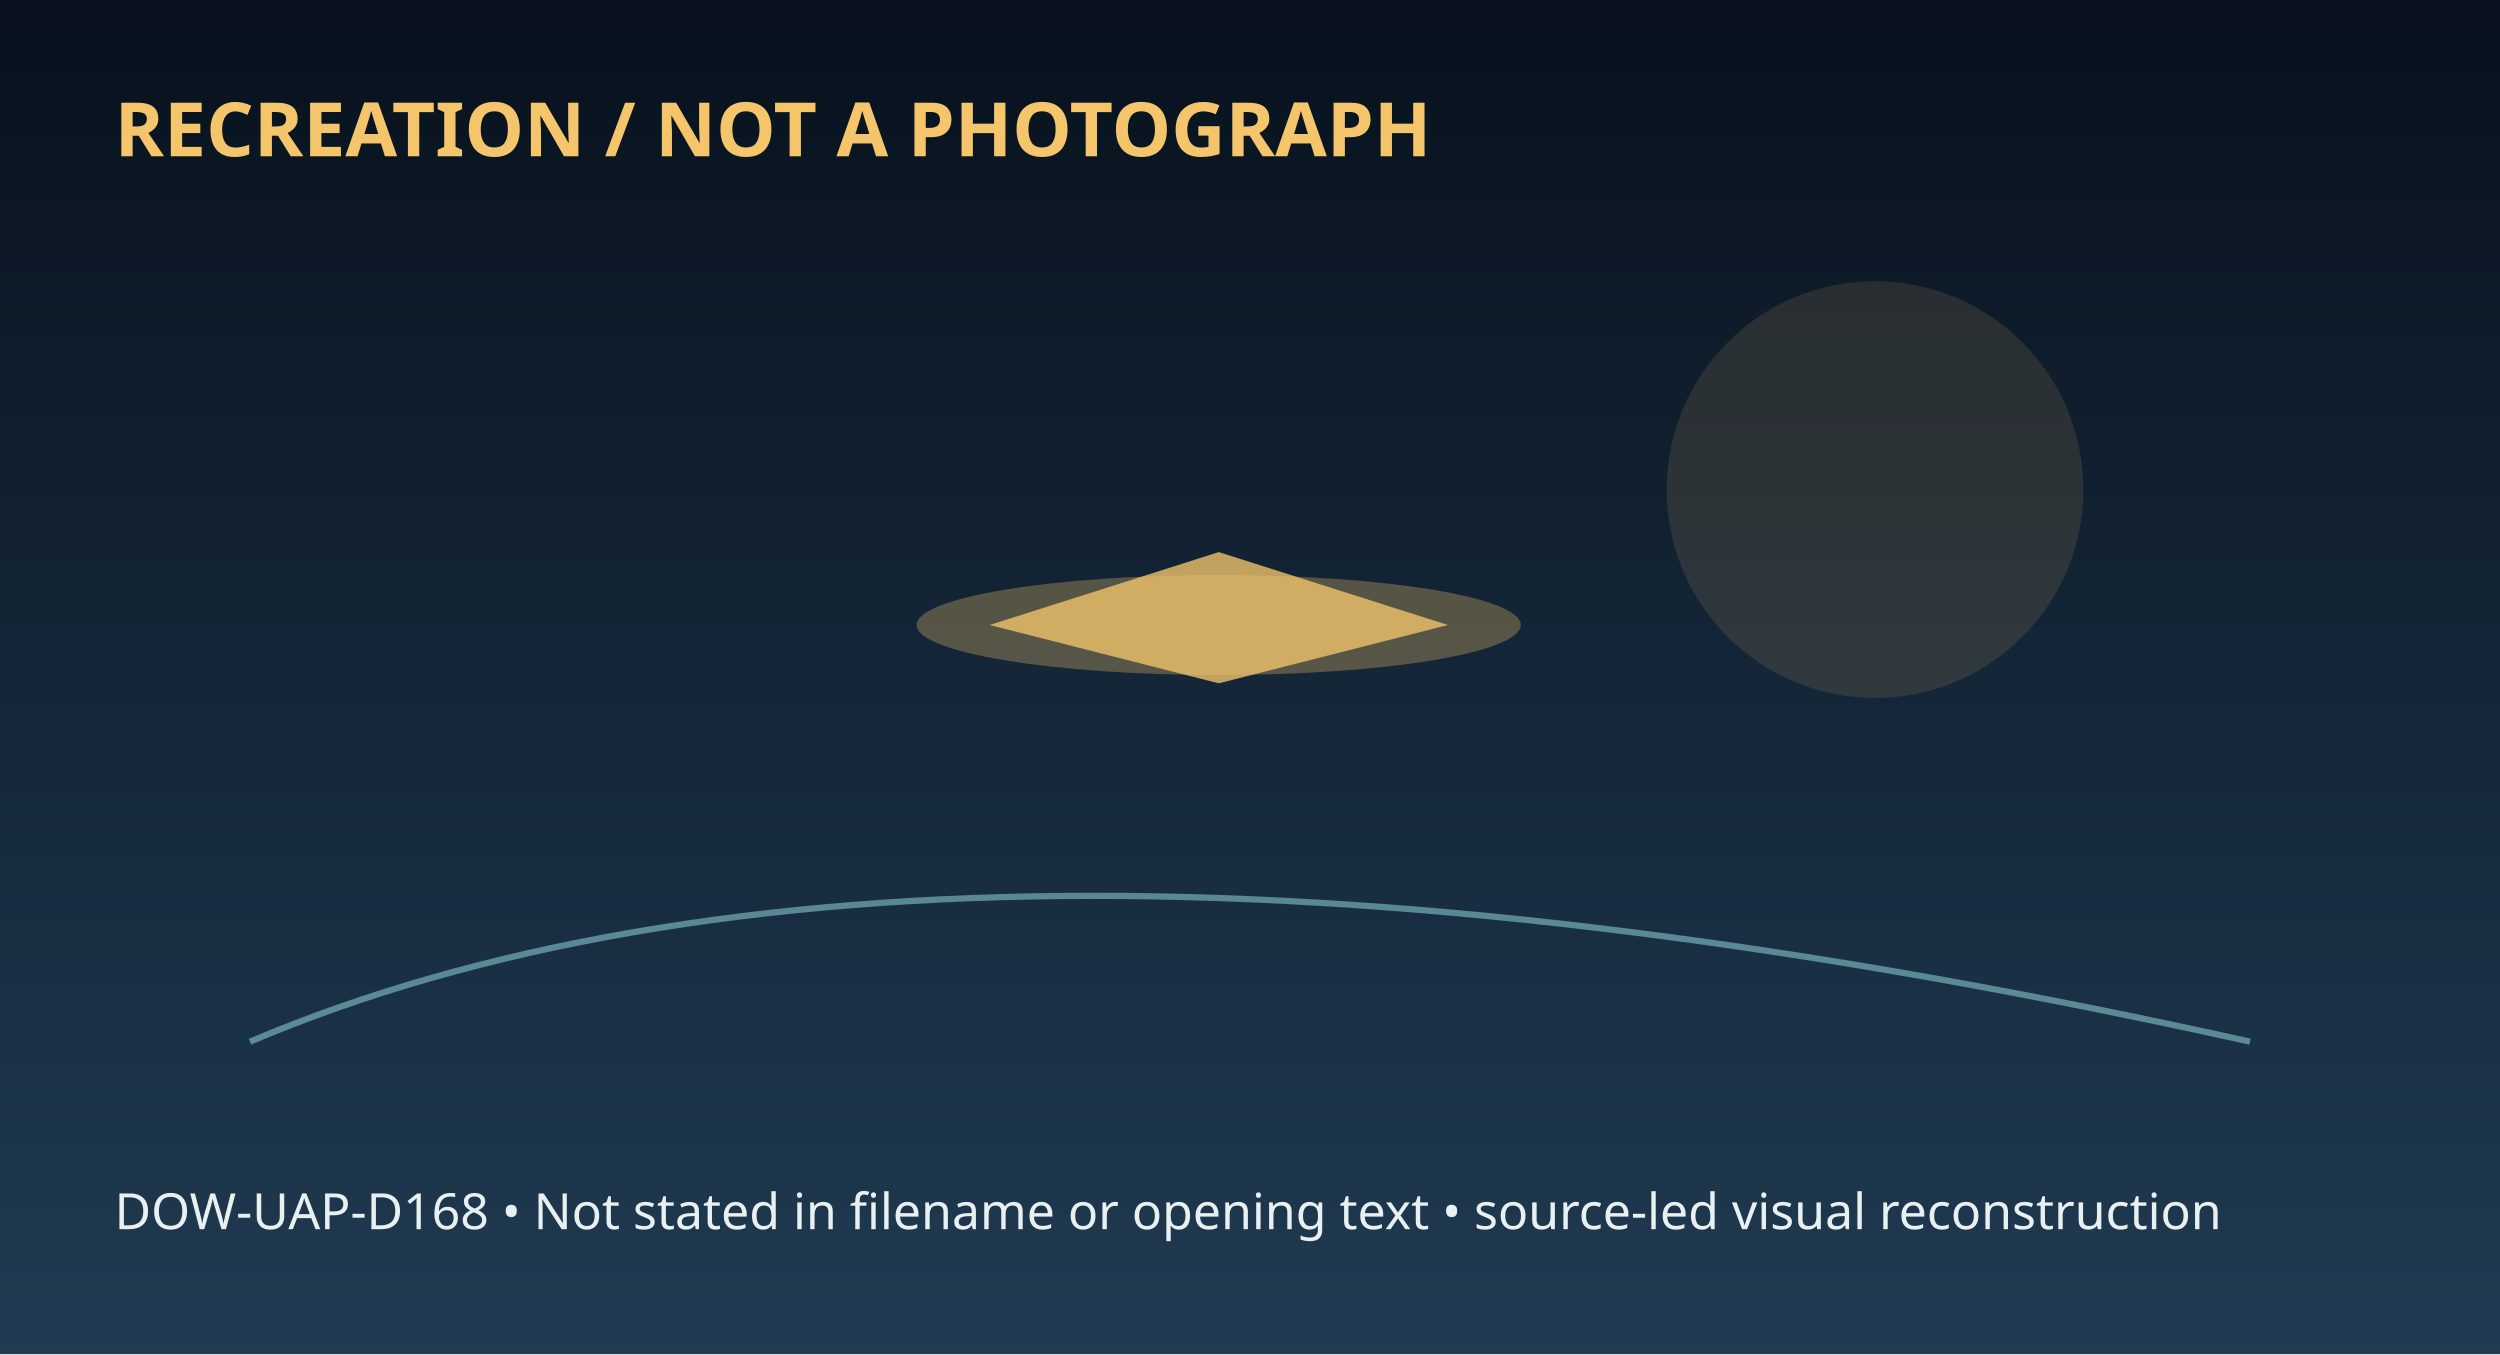
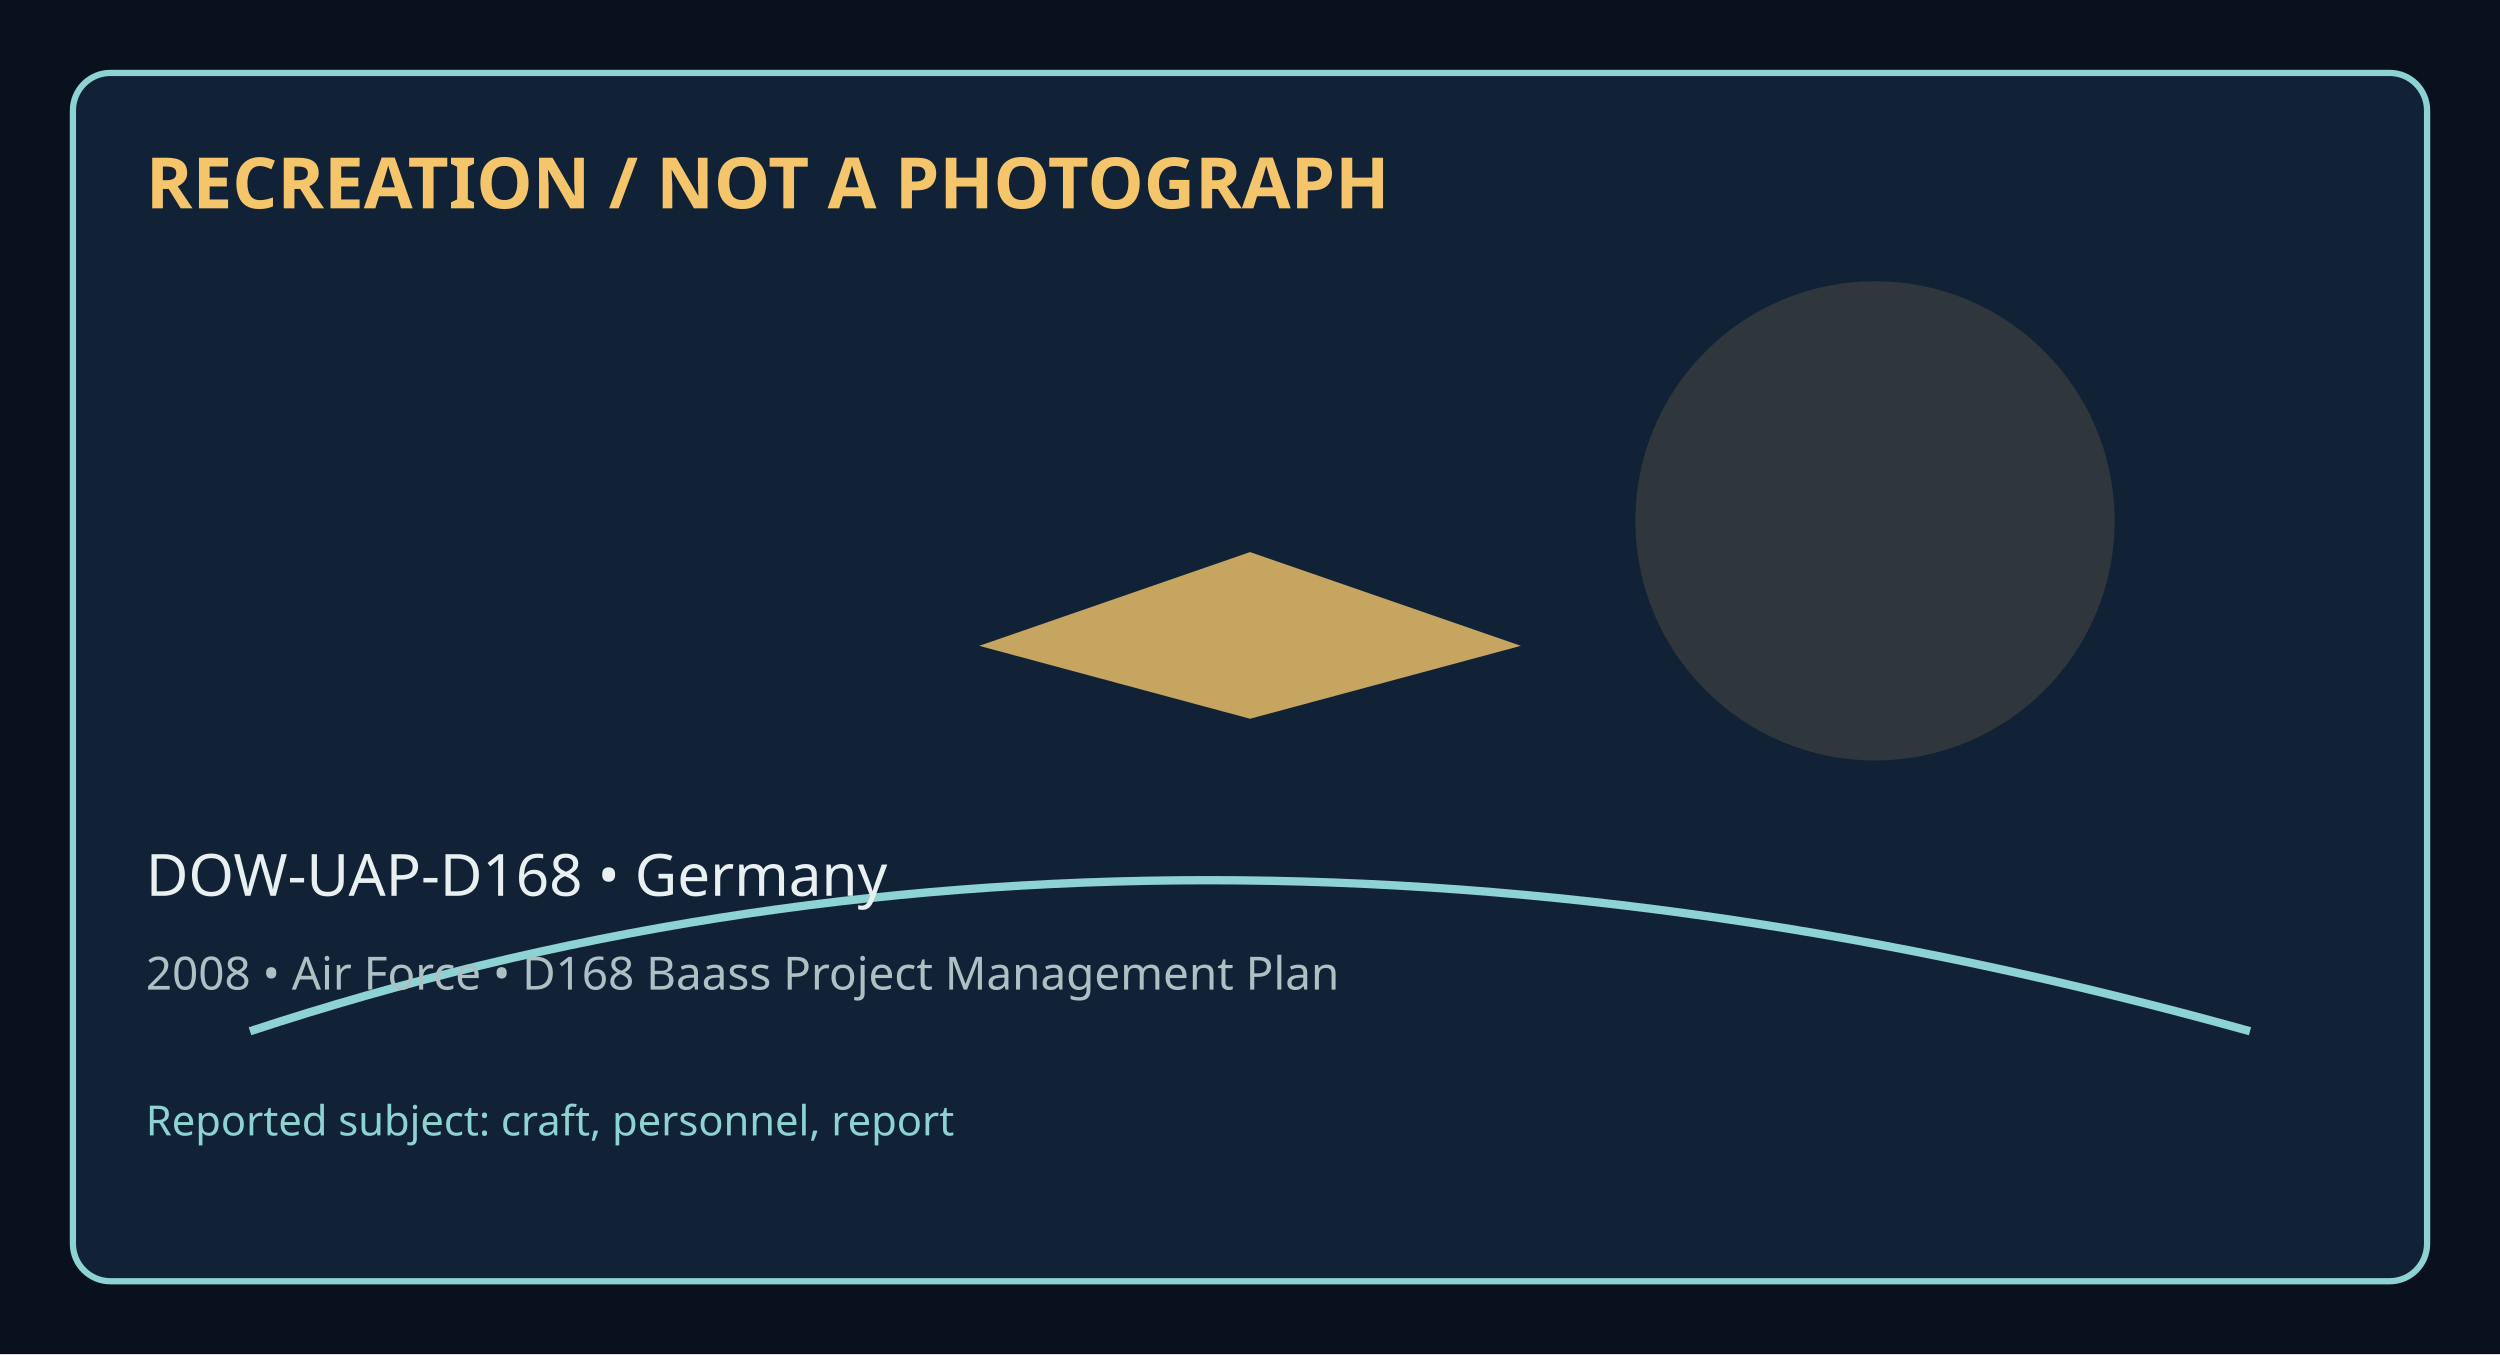
<svg xmlns="http://www.w3.org/2000/svg" viewBox="0 0 1200 650">
-   <defs>
-     <linearGradient id="g" x2="0" y2="1">
-       <stop stop-color="#08111d" />
-       <stop offset="1" stop-color="#203b52" />
-     </linearGradient>
-   </defs>
-   <rect width="1200" height="650" fill="url(#g)" />
-   <circle cx="900" cy="235" r="100" fill="#f4c56b" opacity=".12" />
-   <path d="M120 500 Q450 360 1080 500" fill="none" stroke="#8ed3d4" stroke-width="3" opacity=".55" />
-   <path d="M475 300 l110 -35 110 35 -110 28z" fill="#f4c56b" opacity=".78" />
-   <ellipse cx="585" cy="300" rx="145" ry="24" fill="#f4c56b" opacity=".3" />
-   <text x="55" y="75" fill="#f4c56b" font-family="sans-serif" font-size="36" font-weight="700">RECREATION / NOT A PHOTOGRAPH</text>
-   <text x="55" y="590" fill="#e8f0f2" font-family="sans-serif" font-size="24">DOW-UAP-D168 • Not stated in filename or opening text • source-led visual reconstruction</text>
+   <rect width="1200" height="650" fill="#08111d" />
+   <rect x="35" y="35" width="1130" height="580" rx="18" fill="#112236" stroke="#8ed3d4" stroke-width="3" />
+   <circle cx="900" cy="250" r="115" fill="#f4c56b" opacity=".13" />
+   <path d="M120 495 Q560 350 1080 495" fill="none" stroke="#8ed3d4" stroke-width="4" />
+   <path d="M470 310 L600 265 L730 310 L600 345 Z" fill="#f4c56b" opacity=".8" />
+   <text x="70" y="100" fill="#f4c56b" font-family="sans-serif" font-size="34" font-weight="700">RECREATION / NOT A PHOTOGRAPH</text>
+   <text x="70" y="430" fill="#e8f0f2" font-family="sans-serif" font-size="28">DOW-UAP-D168 • Germany</text>
+   <text x="70" y="475" fill="#adc1c5" font-family="sans-serif" font-size="22">2008 • Air Force • D168 Baass Project Management Plan</text>
+   <text x="70" y="545" fill="#8ed3d4" font-family="sans-serif" font-size="20">Reported subject: craft, personnel, report</text>
</svg>
